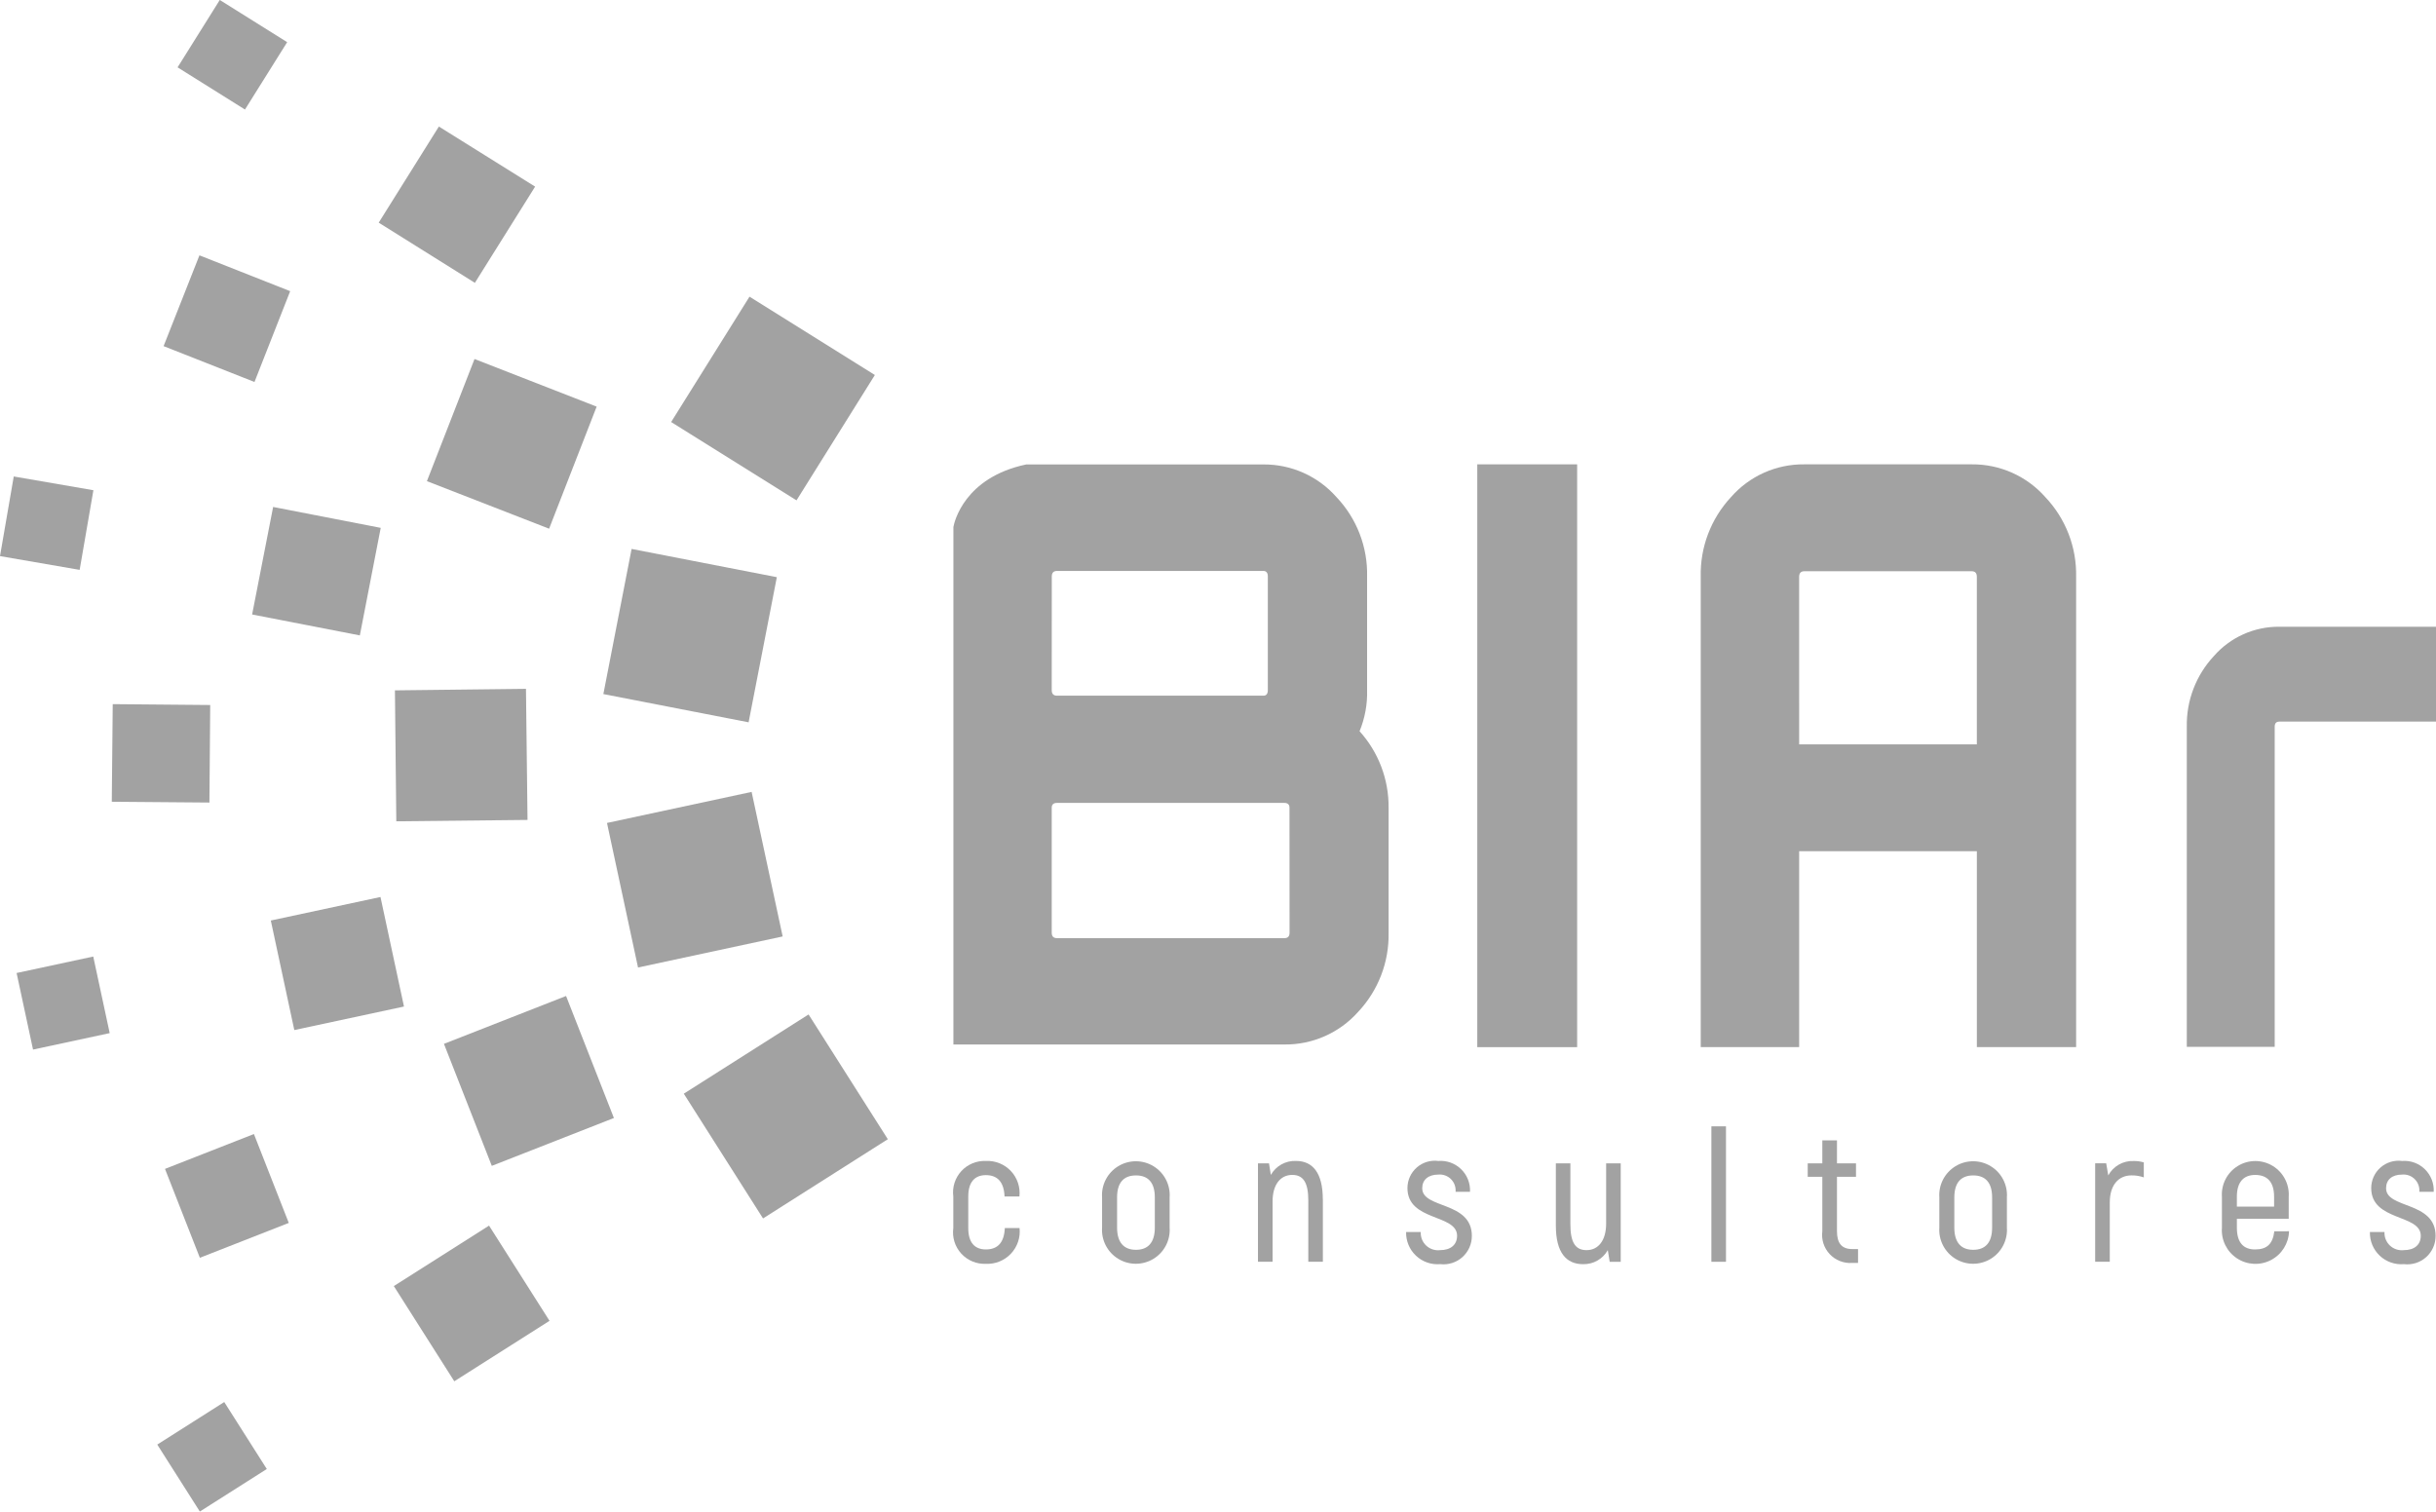
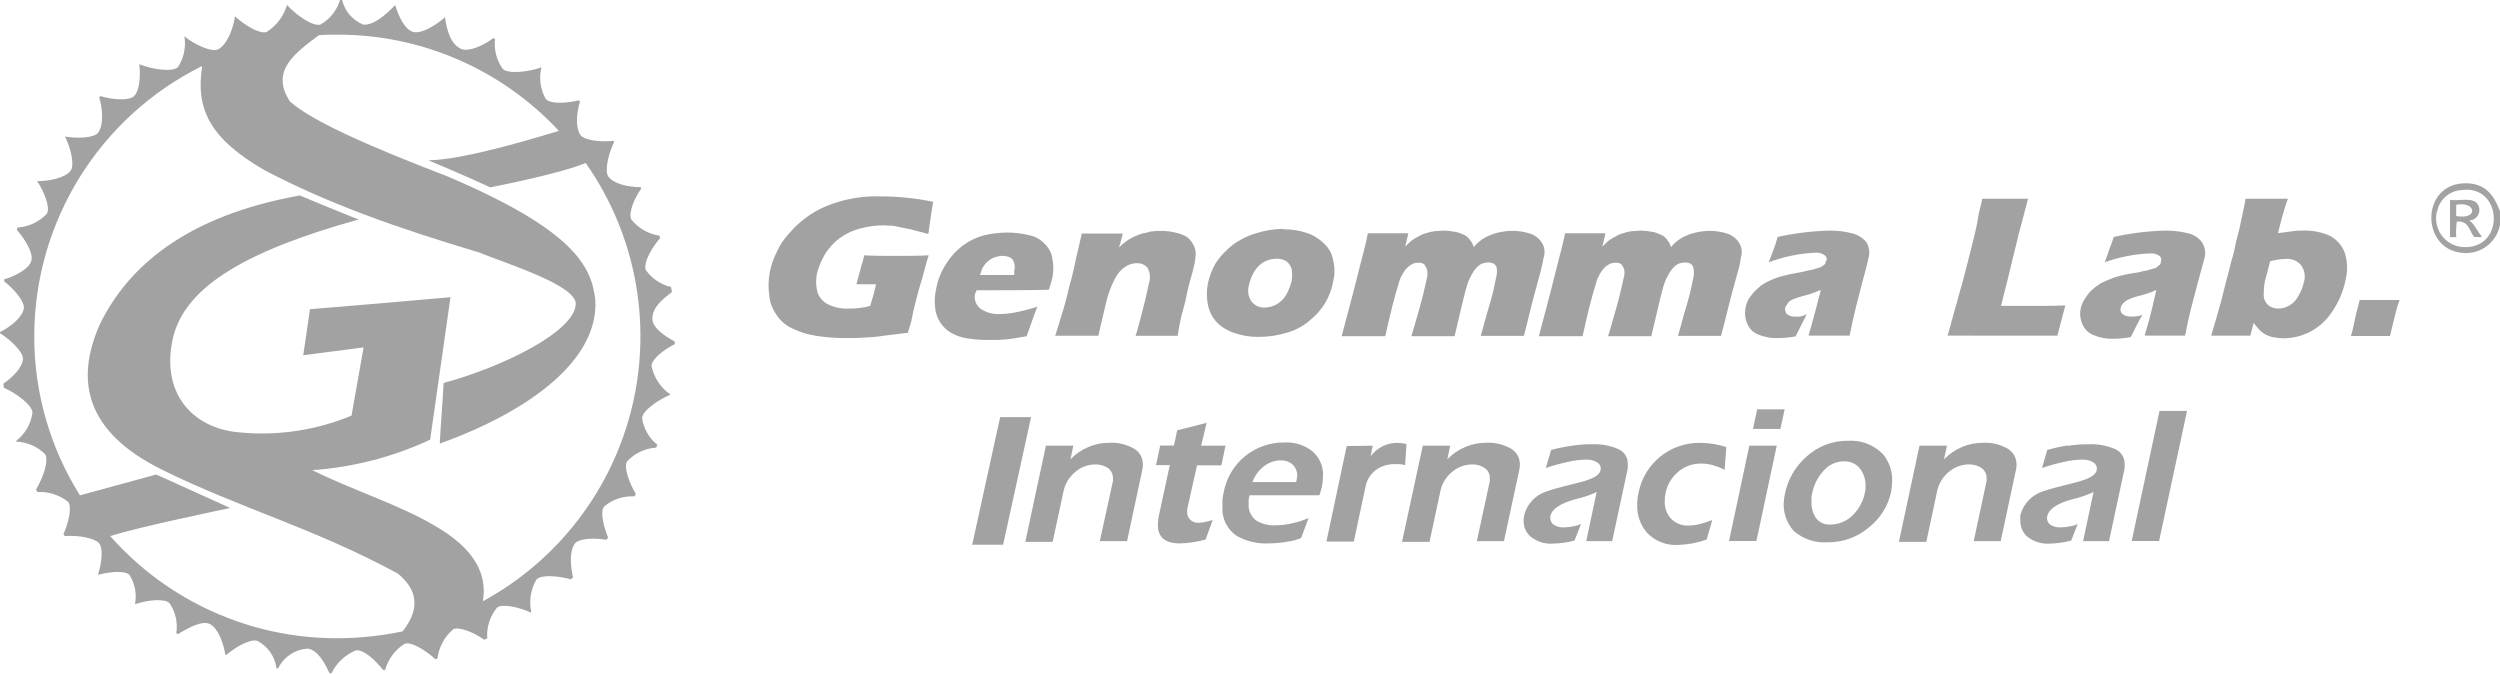
- <svg xmlns="http://www.w3.org/2000/svg" id="Grupo_211" data-name="Grupo 211" width="176.695" height="109.66" viewBox="0 0 176.695 109.66">
-   <g id="Grupo_9" data-name="Grupo 9" transform="translate(8.111)">
-     <path id="Trazado_11" data-name="Trazado 11" d="M440.057,772.04h12.889V759.886c0-.276-.119-.409-.378-.409H440.432c-.251,0-.376.134-.376.409Zm.376-20.318h12.136a7.039,7.039,0,0,1,5.348,2.382,8.144,8.144,0,0,1,2.23,5.782V794h-7.2V779.791H440.057V794h-7.138V759.886a8.2,8.2,0,0,1,2.19-5.782,6.966,6.966,0,0,1,5.323-2.382" transform="translate(-317.667 -718.035)" fill="#a2a2a2" />
-     <path id="Trazado_12" data-name="Trazado 12" d="M490.688,768.783H502.05v6.883H490.688c-.229,0-.338.127-.338.371v23.226h-6.375V776.037a7.319,7.319,0,0,1,1.965-5.129,6.24,6.24,0,0,1,4.748-2.125" transform="translate(-333.466 -723.315)" fill="#a2a2a2" />
-     <rect id="Rectángulo_8" data-name="Rectángulo 8" width="10.725" height="10.723" transform="translate(40.57 30.617) rotate(-57.995)" fill="#a2a2a2" />
-     <path id="Trazado_14" data-name="Trazado 14" d="M301.03,727.572l-6.975-4.366,4.364-6.973,6.981,4.359Z" transform="translate(-274.696 -707.053)" fill="#a2a2a2" />
-     <rect id="Rectángulo_9" data-name="Rectángulo 9" width="5.764" height="5.764" transform="matrix(0.531, -0.848, 0.848, 0.531, 4.77, 4.886)" fill="#a2a2a2" />
-     <path id="Trazado_17" data-name="Trazado 17" d="M278.051,738.953l-6.593-2.6,2.6-6.587,6.582,2.6Z" transform="translate(-267.703 -711.242)" fill="#a2a2a2" />
-     <path id="Trazado_18" data-name="Trazado 18" d="M305.376,784.817l-9.518.1-.1-9.5,9.505-.11Z" transform="translate(-275.223 -725.333)" fill="#a2a2a2" />
-     <path id="Trazado_19" data-name="Trazado 19" d="M273.1,784.053l-7.082-.058.069-7.081,7.071.063Z" transform="translate(-266.021 -725.83)" fill="#a2a2a2" />
-     <rect id="Rectángulo_15" data-name="Rectángulo 15" width="10.724" height="10.724" transform="matrix(0.844, -0.536, 0.536, 0.844, 41.488, 79.344)" fill="#a2a2a2" />
-     <rect id="Rectángulo_16" data-name="Rectángulo 16" width="8.184" height="8.184" transform="matrix(0.844, -0.536, 0.536, 0.844, 20.455, 93.302)" fill="#a2a2a2" />
-     <rect id="Rectángulo_17" data-name="Rectángulo 17" width="5.755" height="5.757" transform="translate(3.297 104.8) rotate(-32.431)" fill="#a2a2a2" />
-   </g>
-   <g id="Grupo_10" data-name="Grupo 10" transform="translate(0 26.044)">
-     <path id="Trazado_1" data-name="Trazado 1" d="M354.409,829.776v-2.291a2.283,2.283,0,0,1,2.363-2.578,2.33,2.33,0,0,1,2.433,2.578h-1.079c-.04-1.046-.509-1.55-1.354-1.55-.805,0-1.278.5-1.278,1.55v2.291c0,1.057.473,1.55,1.278,1.55.852,0,1.327-.492,1.373-1.55h1.07a2.35,2.35,0,0,1-2.443,2.594,2.286,2.286,0,0,1-2.363-2.594" transform="translate(-285.261 -766.726)" fill="#a2a2a2" />
-     <path id="Trazado_2" data-name="Trazado 2" d="M373.861,829.738v-2.182c0-1.117-.512-1.6-1.369-1.6s-1.369.486-1.369,1.6v2.182c0,1.11.516,1.615,1.369,1.615s1.369-.5,1.369-1.615m-3.826,0v-2.182a2.456,2.456,0,1,1,4.9,0v2.182a2.456,2.456,0,1,1-4.9,0" transform="translate(-290.096 -766.726)" fill="#a2a2a2" />
-     <path id="Trazado_3" data-name="Trazado 3" d="M391.117,827.7v4.52h-1.056v-4.436c0-1.293-.354-1.865-1.165-1.865-.858,0-1.427.705-1.427,1.927v4.374H386.41v-7.14h.8l.133.839a2.006,2.006,0,0,1,1.819-1.014c1.2,0,1.952.836,1.952,2.8" transform="translate(-295.163 -766.726)" fill="#a2a2a2" />
-     <path id="Trazado_4" data-name="Trazado 4" d="M401.975,830.063h1.059a1.255,1.255,0,0,0,1.4,1.314c.773,0,1.235-.392,1.235-1.043,0-1.59-3.6-1.033-3.6-3.458a1.983,1.983,0,0,1,2.238-1.97,2.137,2.137,0,0,1,2.3,2.238H405.56a1.151,1.151,0,0,0-1.252-1.249c-.729,0-1.167.379-1.167.992,0,1.506,3.6.922,3.6,3.458a2.056,2.056,0,0,1-2.292,2.048,2.283,2.283,0,0,1-2.478-2.332" transform="translate(-299.98 -766.726)" fill="#a2a2a2" />
-     <path id="Trazado_5" data-name="Trazado 5" d="M422.4,825.161v7.14h-.8l-.138-.845a2,2,0,0,1-1.8,1.018c-1.208,0-1.967-.838-1.967-2.791v-4.522h1.054v4.426c0,1.3.355,1.869,1.173,1.869.851,0,1.42-.7,1.42-1.927v-4.368Z" transform="translate(-304.841 -766.805)" fill="#a2a2a2" />
-     <rect id="Rectángulo_6" data-name="Rectángulo 6" width="1.059" height="9.827" transform="translate(124.135 55.669)" fill="#a2a2a2" />
-     <path id="Trazado_6" data-name="Trazado 6" d="M447.805,830.631v1.006h-.443a2.04,2.04,0,0,1-2.148-2.3v-3.95h-1.059v-.974h1.059v-1.669h1.063v1.669h1.379v.974h-1.379v3.95c0,.854.332,1.293,1.11,1.293Z" transform="translate(-313.032 -766.057)" fill="#a2a2a2" />
-     <path id="Trazado_7" data-name="Trazado 7" d="M461.808,829.738v-2.182c0-1.117-.518-1.6-1.371-1.6s-1.37.486-1.37,1.6v2.182c0,1.11.509,1.615,1.37,1.615s1.371-.5,1.371-1.615m-3.828,0v-2.182a2.456,2.456,0,1,1,4.9,0v2.182a2.456,2.456,0,1,1-4.9,0" transform="translate(-317.31 -766.726)" fill="#a2a2a2" />
-     <path id="Trazado_8" data-name="Trazado 8" d="M477.876,825.019v1.086a2.53,2.53,0,0,0-.893-.146c-.951,0-1.575.713-1.575,1.964v4.3h-1.06v-7.141h.8l.15.879a1.991,1.991,0,0,1,1.846-1.044,2.334,2.334,0,0,1,.729.1" transform="translate(-322.375 -766.731)" fill="#a2a2a2" />
-     <path id="Trazado_9" data-name="Trazado 9" d="M488.745,827.5v.719h2.7V827.5c0-1.075-.5-1.579-1.371-1.579-.826,0-1.329.5-1.329,1.579m3.784,2.507a2.438,2.438,0,1,1-4.868-.256v-2.24a2.428,2.428,0,1,1,4.844,0V829.1h-3.759v.652c0,1.089.488,1.575,1.316,1.575.88,0,1.287-.409,1.4-1.319Z" transform="translate(-326.494 -766.726)" fill="#a2a2a2" />
-     <path id="Trazado_10" data-name="Trazado 10" d="M503.208,830.063h1.057a1.257,1.257,0,0,0,1.4,1.314c.774,0,1.231-.392,1.231-1.043,0-1.59-3.594-1.033-3.594-3.458a1.983,1.983,0,0,1,2.24-1.97,2.135,2.135,0,0,1,2.293,2.238h-1.043a1.151,1.151,0,0,0-1.25-1.249c-.735,0-1.162.379-1.162.992,0,1.506,3.592.922,3.592,3.458a2.054,2.054,0,0,1-2.3,2.048,2.277,2.277,0,0,1-2.465-2.332" transform="translate(-331.306 -766.726)" fill="#a2a2a2" />
-     <rect id="Rectángulo_7" data-name="Rectángulo 7" width="7.244" height="42.282" transform="translate(107.154 7.643)" fill="#a2a2a2" />
-     <path id="Trazado_13" data-name="Trazado 13" d="M378.8,785.7c0,.276-.125.4-.376.4H361.931c-.253,0-.382-.129-.382-.4v-9.065c0-.23.129-.347.382-.347h16.488c.251,0,.376.117.376.347Zm-17.246-25.841c0-.271.129-.4.382-.4H376.9c.215,0,.324.133.324.4v8.24c0,.275-.108.411-.324.411H361.931c-.253,0-.382-.136-.382-.411Zm22.326,11.224a7.314,7.314,0,0,0,.544-2.984v-8.24A8.092,8.092,0,0,0,382.2,754.1a7,7,0,0,0-5.3-2.367H359.7c-4.5.948-5.223,4.192-5.283,4.539v37.543h24a7.059,7.059,0,0,0,5.351-2.36,8.139,8.139,0,0,0,2.215-5.758v-9.065a8.158,8.158,0,0,0-2.111-5.552" transform="translate(-285.262 -744.083)" fill="#a2a2a2" />
-     <rect id="Rectángulo_10" data-name="Rectángulo 10" width="10.722" height="10.728" transform="matrix(0.191, -0.982, 0.982, 0.191, 43.765, 24.309)" fill="#a2a2a2" />
-     <path id="Trazado_15" data-name="Trazado 15" d="M288.57,765.519,280.758,764l1.523-7.8,7.805,1.516Z" transform="translate(-262.47 -745.465)" fill="#a2a2a2" />
-     <path id="Trazado_16" data-name="Trazado 16" d="M307.98,752.966l-8.863-3.45,3.453-8.861,8.859,3.455Z" transform="translate(-268.151 -740.654)" fill="#a2a2a2" />
-     <rect id="Rectángulo_11" data-name="Rectángulo 11" width="5.863" height="5.863" transform="translate(0 14.301) rotate(-80.208)" fill="#a2a2a2" />
-     <rect id="Rectángulo_12" data-name="Rectángulo 12" width="10.727" height="10.723" transform="matrix(0.978, -0.21, 0.21, 0.978, 44.028, 33.659)" fill="#a2a2a2" />
-     <rect id="Rectángulo_13" data-name="Rectángulo 13" width="8.136" height="8.128" transform="translate(19.643 40.737) rotate(-12.106)" fill="#a2a2a2" />
-     <rect id="Rectángulo_14" data-name="Rectángulo 14" width="5.685" height="5.68" transform="matrix(0.978, -0.21, 0.21, 0.978, 1.204, 44.545)" fill="#a2a2a2" />
-     <rect id="Rectángulo_18" data-name="Rectángulo 18" width="9.514" height="9.508" transform="matrix(0.931, -0.365, 0.365, 0.931, 32.202, 49.685)" fill="#a2a2a2" />
-     <rect id="Rectángulo_19" data-name="Rectángulo 19" width="6.928" height="6.927" transform="translate(11.968 58.756) rotate(-21.409)" fill="#a2a2a2" />
+ <svg xmlns="http://www.w3.org/2000/svg" width="251.728" height="67.784" viewBox="0 0 251.728 67.784">
+   <defs>
+     <clipPath id="clip-path">
+       <rect id="Rectángulo_193" data-name="Rectángulo 193" width="251.728" height="67.784" fill="#a2a2a2" />
+     </clipPath>
+   </defs>
+   <g id="Grupo_16173" data-name="Grupo 16173" transform="translate(100 -2120)">
+     <path id="Trazado_9333" data-name="Trazado 9333" d="M39,14.188,36.183,27.041H33.069l2.818-12.853Z" transform="translate(-35.179 2147.811)" fill="#a2a2a2" />
+     <g id="Grupo_214" data-name="Grupo 214" transform="translate(-100 2120)">
+       <g id="Grupo_213" data-name="Grupo 213" clip-path="url(#clip-path)">
+         <path id="Trazado_9334" data-name="Trazado 9334" d="M36.951,15.357h2.768l-.3,1.374a5.544,5.544,0,0,1,1.859-1.264,5.332,5.332,0,0,1,1.977-.4,4.572,4.572,0,0,1,2.649.633,1.82,1.82,0,0,1,.811,1.572,2.47,2.47,0,0,1-.059.533l-1.533,7.161H42.38L43.7,18.927a1.5,1.5,0,0,0,0-.326,1.2,1.2,0,0,0-.5-.989,2.177,2.177,0,0,0-1.285-.367,3.107,3.107,0,0,0-1.868.642,3.51,3.51,0,0,0-1.305,1.977l-1.11,5.18H34.876Z" transform="translate(68.362 29.519)" fill="#a2a2a2" />
+         <path id="Trazado_9335" data-name="Trazado 9335" d="M43.869,16.685H46.32l-.414,1.977H43.454l-.989,4.428a1.238,1.238,0,0,0,0,.3.982.982,0,0,0,.326.773,1.108,1.108,0,0,0,.761.287,3.109,3.109,0,0,0,.7-.08c.258-.059.524-.127.781-.207l-.722,1.977a11.09,11.09,0,0,1-2.59.385q-2.211,0-2.214-1.859a4.47,4.47,0,0,1,.118-.989l1.086-5.032H39.322l.423-1.977h1.385l.326-1.53,2.966-.752Z" transform="translate(77.077 28.191)" fill="#a2a2a2" />
+         <path id="Trazado_9336" data-name="Trazado 9336" d="M49.108,18.463a1.522,1.522,0,0,0-.474-1.2,1.744,1.744,0,0,0-1.19-.406,2.815,2.815,0,0,0-1.643.562,3.548,3.548,0,0,0-1.2,1.622h4.4a3.376,3.376,0,0,0,.1-.574m.406,6.21a5.852,5.852,0,0,1-1.374.367,11.113,11.113,0,0,1-1.977.178,5.958,5.958,0,0,1-3.087-.731,3.223,3.223,0,0,1-1.483-2.966c-.012-.243-.012-.483,0-.722a5.278,5.278,0,0,1,.118-.713,6.131,6.131,0,0,1,6.19-5.032,4.136,4.136,0,0,1,2.679.832A3.055,3.055,0,0,1,51.707,18.4a6.483,6.483,0,0,1-.11,1.1l-.118.447a2.723,2.723,0,0,1-.139.423H44.3a1.782,1.782,0,0,1-.08.406,4.057,4.057,0,0,0,0,.465,1.925,1.925,0,0,0,.814,1.711,3.443,3.443,0,0,0,1.889.444A7.471,7.471,0,0,0,48.7,23.17a7.926,7.926,0,0,0,1.557-.512Z" transform="translate(81.508 29.497)" fill="#a2a2a2" />
+         <path id="Trazado_9337" data-name="Trazado 9337" d="M49.776,15.35l-.207,1.069a3.338,3.338,0,0,1,2.62-1.356,4.653,4.653,0,0,1,.989.118l-.139,2.125-.485-.1q-.266-.013-.533,0a3.27,3.27,0,0,0-1.711.444,2.739,2.739,0,0,0-1.226,1.69L47.879,25H45.12l2.037-9.612Z" transform="translate(88.442 29.526)" fill="#a2a2a2" />
+         <path id="Trazado_9338" data-name="Trazado 9338" d="M49.778,15.357h2.759L52.25,16.73a5.4,5.4,0,0,1,1.859-1.264,5.273,5.273,0,0,1,1.977-.4,4.572,4.572,0,0,1,2.649.633,1.821,1.821,0,0,1,.82,1.572,2.47,2.47,0,0,1-.059.533l-1.542,7.161H55.225l1.305-6.042V18.6a1.183,1.183,0,0,0-.515-.989,2.141,2.141,0,0,0-1.273-.367,3.122,3.122,0,0,0-1.871.642,3.424,3.424,0,0,0-1.305,1.977l-1.107,5.18H47.691Z" transform="translate(93.482 29.519)" fill="#a2a2a2" />
+         <path id="Trazado_9339" data-name="Trazado 9339" d="M56.613,15.271a13.965,13.965,0,0,1,2.167-.157,5.891,5.891,0,0,1,2.549.474,1.576,1.576,0,0,1,.989,1.53v.426L60.746,24.87H58.135l1.048-4.943a11.087,11.087,0,0,1-2.164.731c-1.513.414-2.353.989-2.5,1.711a.509.509,0,0,0,0,.189.771.771,0,0,0,.385.69,1.752,1.752,0,0,0,.989.237,4.63,4.63,0,0,0,.989-.118,2.525,2.525,0,0,0,.731-.225l-.66,1.67a9.092,9.092,0,0,1-2.167.308,3.256,3.256,0,0,1-2.273-.713,2.083,2.083,0,0,1-.684-1.61,2.666,2.666,0,0,1,.062-.554,3.382,3.382,0,0,1,2.253-2.383c.337-.139,1.483-.456,3.452-.941,1.217-.314,1.877-.7,1.977-1.175a.721.721,0,0,0-.3-.781,1.981,1.981,0,0,0-1.175-.3,8.646,8.646,0,0,0-1.889.246,18.2,18.2,0,0,0-2.146.6l.536-1.82a16.672,16.672,0,0,1,2.016-.414" transform="translate(101.586 29.617)" fill="#a2a2a2" />
+         <path id="Trazado_9340" data-name="Trazado 9340" d="M64.5,17.773a8.1,8.1,0,0,0-1.267-.485,4.524,4.524,0,0,0-1.11-.136,3.442,3.442,0,0,0-2.427.938,3.747,3.747,0,0,0-1.157,2.075,3.558,3.558,0,0,0-.071.773,2.463,2.463,0,0,0,.586,1.711,2.313,2.313,0,0,0,1.844.74,4.786,4.786,0,0,0,1.1-.148,9.027,9.027,0,0,0,1.255-.414L62.687,24.8a9.366,9.366,0,0,1-2.892.542,3.944,3.944,0,0,1-3.111-1.226,4.083,4.083,0,0,1-.992-2.827,5.7,5.7,0,0,1,.139-1.226,6.224,6.224,0,0,1,6.21-5,8.6,8.6,0,0,1,2.623.426Z" transform="translate(109.159 29.527)" fill="#a2a2a2" />
+         <path id="Trazado_9341" data-name="Trazado 9341" d="M64.418,13.924,63.985,15.9H61.227l.423-1.977Zm-.8,3.659-2.045,9.6H58.814l2.045-9.6Z" transform="translate(115.284 27.293)" fill="#a2a2a2" />
+         <path id="Trazado_9342" data-name="Trazado 9342" d="M64.641,18.075a4.587,4.587,0,0,0-1.089,2.164,2.555,2.555,0,0,0-.08.474v.456a2.706,2.706,0,0,0,.465,1.631,1.642,1.642,0,0,0,1.406.633,3.17,3.17,0,0,0,2.333-.989,4.354,4.354,0,0,0,1.166-2.185,2.563,2.563,0,0,0,.071-.426v-.287a2.692,2.692,0,0,0-.586-1.779,1.973,1.973,0,0,0-1.61-.7,2.741,2.741,0,0,0-2.066.989m5.932-1.8a3.967,3.967,0,0,1,1.009,2.809,5.97,5.97,0,0,1-.118,1.146,6.183,6.183,0,0,1-2.125,3.431,6.318,6.318,0,0,1-4.254,1.581A4.732,4.732,0,0,1,61.7,24.1a3.946,3.946,0,0,1-.989-3.232,4.8,4.8,0,0,1,.1-.583,6.714,6.714,0,0,1,2.078-3.62A6.057,6.057,0,0,1,67.151,15a4.5,4.5,0,0,1,3.392,1.226" transform="translate(118.93 29.382)" fill="#a2a2a2" />
+         <path id="Trazado_9343" data-name="Trazado 9343" d="M66.667,15.357h2.768l-.3,1.374A5.514,5.514,0,0,1,71,15.467a5.274,5.274,0,0,1,1.977-.4,4.544,4.544,0,0,1,2.64.633,1.834,1.834,0,0,1,.82,1.572,2.47,2.47,0,0,1-.059.533l-1.533,7.161H72.126l1.294-6.042a1.494,1.494,0,0,0,0-.326,1.207,1.207,0,0,0-.5-.989,2.183,2.183,0,0,0-1.285-.367,3.122,3.122,0,0,0-1.871.642,3.424,3.424,0,0,0-1.305,1.977l-1.107,5.18H64.592Z" transform="translate(126.61 29.519)" fill="#a2a2a2" />
+         <path id="Trazado_9344" data-name="Trazado 9344" d="M73.527,15.271a13.462,13.462,0,0,1,2.155-.157,5.979,5.979,0,0,1,2.561.474,1.587,1.587,0,0,1,.989,1.53v.426L77.66,24.87H75.049L76.1,19.927a11,11,0,0,1-2.155.731c-1.522.414-2.353.989-2.51,1.711a.83.83,0,0,0,.367.879,1.8,1.8,0,0,0,.989.237,4.653,4.653,0,0,0,.989-.118,2.438,2.438,0,0,0,.731-.225l-.663,1.67a9,9,0,0,1-2.155.308,3.305,3.305,0,0,1-2.285-.713,2.073,2.073,0,0,1-.672-1.61,2.882,2.882,0,0,1,0-.554A3.415,3.415,0,0,1,71,19.859c.337-.139,1.483-.456,3.44-.941,1.217-.314,1.88-.7,1.977-1.175a.748.748,0,0,0-.3-.781,1.99,1.99,0,0,0-1.178-.3,8.646,8.646,0,0,0-1.889.246,17.862,17.862,0,0,0-2.134.6l.524-1.82a17.276,17.276,0,0,1,2.045-.453" transform="translate(134.699 29.617)" fill="#a2a2a2" />
+         <path id="Trazado_9345" data-name="Trazado 9345" d="M75.27,27.077H72.511l2.8-13.1h2.771Z" transform="translate(142.132 27.4)" fill="#a2a2a2" />
+         <path id="Trazado_9346" data-name="Trazado 9346" d="M21.482,6.554a23.12,23.12,0,0,1,8.1-2.392c-2.907,3.076-2.552,5.1.178,7.465,4.271,3.431,10.056,4.1,21,9.8,5.014,2.51,8.632,5.577,8.425,10.124C57.877,36.78,52.537,40.536,45.122,43.5c.118-1.356.207-2.679.3-4.044,6.921-2.324,11.506-4.943,13.226-7.91.921-2.125-1.977-4.162-9.727-6.693-8.9-2.365-19.963-6.5-24.717-10.393-2.611-1.708-3.8-4.31-2.7-7.85M9.114,50.423l6.527-1.593,4.834,1.918L10.884,53.1a6.639,6.639,0,0,1-1.77-2.679m21-30.768c1.977.832,4.005,1.652,5.991,2.451C24.726,25.262,18.726,28.87,17.45,33.882c-1.335,5.518,1.779,9.215,6.583,9.65a23.565,23.565,0,0,0,11.361-1.681c.414-2.273.8-4.576,1.217-6.871l-6.08.79c.237-1.533.444-3.064.681-4.636,4.716-.376,9.431-.793,14.15-1.208L43.313,44.272a33.623,33.623,0,0,1-11.864,3.067c3.955,1.977,8.78,3.49,12.308,5.586,3.768,2.155,5.37,4.686,4.866,7.614A30.371,30.371,0,0,0,58.975,16.411c-2.67,1.119-9.612,2.454-9.612,2.454s-2.788-1.305-6.228-2.72c3.887-.059,11.864-2.6,13.14-2.966a30.357,30.357,0,0,0-22.3-9.689c-.625,0-1.246,0-1.871.059-2.4,1.8-4.94,3.6-2.9,6.675,2.134,1.889,7.445,4.31,15.819,7.522,12.664,5.379,14.561,9.037,14.919,12.459.355,5.932-6.409,11.133-15.662,14.463.089-1.889.3-4.221.385-6.11C50.411,37.026,58,33.388,57.975,30.531c-.186-1.859-6.554-3.836-9.768-5.121C40.14,23,33.109,20.546,26.615,17.124,21.038,13.9,19.694,10.9,20.357,6.646A30.4,30.4,0,0,0,3.449,33.852a30.084,30.084,0,0,0,4.6,16.026l7.685-2.1,7.445,3.372S13.623,53.132,11.1,53.981a30.431,30.431,0,0,0,22.87,10.284,31.871,31.871,0,0,0,6.574-.693c2.134-2.709,1.039-4.547-.474-5.814-8.484-4.6-15.9-6.583-23.729-10.449s-8.771-9.058-6.278-14.682c2.877-5.843,8.721-10.876,20.049-12.933M34.207,0h.237A3.577,3.577,0,0,0,36.59,2.481c.989.089,2.282-.989,3.2-1.977.355,1.149.921,2.365,1.72,2.682S43.828,2.6,44.8,1.741c.2,1.335.586,2.747,1.672,3.2.74.287,2.164-.326,3.2-1.1l.178.089A4.28,4.28,0,0,0,50.63,6.95c.592.524,2.578.287,3.825-.148h.059a4.37,4.37,0,0,0,.447,3.182c.5.506,2.075.417,3.321.118l.118.121c-.355,1.2-.474,2.658.059,3.389.414.533,2.075.713,3.292.565l.089.118c-.562,1.146-.989,2.9-.592,3.478.562.743,1.977,1.069,3.262,1.069l.059.148c-.71.989-1.335,2.5-.989,3.126a4.452,4.452,0,0,0,2.809,1.61l.089.237c-.861.989-1.72,2.513-1.453,3.224A4.335,4.335,0,0,0,67.574,28.9a2.9,2.9,0,0,0,.092.494c-.989.77-1.977,1.542-1.977,2.717,0,.861,1.184,1.711,2.253,2.276v.266c-1.1.554-2.315,1.5-2.344,2.185A4.672,4.672,0,0,0,67.468,39.7v.059c-1.187.5-2.759,1.572-2.818,2.333a4.179,4.179,0,0,0,1.542,2.691l-.118.287a4.41,4.41,0,0,0-2.948,1.4c-.326.622.24,2.185.891,3.244l-.118.266a4.342,4.342,0,0,0-3.084,1.036c-.385.524-.059,1.977.414,3.1l-.148.237c-1.246-.207-2.729-.148-3.173.355-.562.7-.5,2.214-.207,3.422l-.207.207c-1.246-.355-2.966-.5-3.472,0a4.583,4.583,0,0,0-.533,3.274l-.059.056c-1.157-.524-2.818-.909-3.38-.491a4.358,4.358,0,0,0-.989,3.093l-.3.148c-.989-.71-2.46-1.326-3.114-1.069a4.627,4.627,0,0,0-1.6,2.966l-.207.059c-.989-.888-2.371-1.767-3.084-1.56a4.551,4.551,0,0,0-1.977,2.649h-.207c-.773-.989-1.977-2.1-2.729-1.977a4.714,4.714,0,0,0-2.463,2.3h-.207c-.5-1.086-1.157-2.273-2.134-2.472a3.514,3.514,0,0,0-3.025,1.977h-.178a3.6,3.6,0,0,0-1.9-2.75c-.681-.266-2.193.595-3.173,1.415H22.7c-.207-1.234-.74-2.649-1.513-3.093s-2.193.326-3.262.989l-.178-.089a4.154,4.154,0,0,0-.684-3.037c-.533-.5-2.253-.3-3.469.118a4.114,4.114,0,0,0-.562-2.966c-.477-.444-1.977-.317-3.173,0,.385-1.175.562-2.709.089-3.212s-2.167-.8-3.413-.684L6.385,53.8c.506-1.146.891-2.709.477-3.271a4.631,4.631,0,0,0-3.114-.989l-.121-.258c.684-1.1,1.305-2.868.921-3.549A4.4,4.4,0,0,0,1.64,44.47v-.089a4.28,4.28,0,0,0,1.631-2.857c-.059-.761-1.69-1.977-2.877-2.472l-.059-.414c.989-.684,1.927-1.652,1.977-2.513,0-.71-1.217-1.889-2.312-2.569v-.118c1.1-.554,2.223-1.474,2.4-2.362.118-.7-.989-1.977-1.977-2.741v-.207c1.157-.355,2.374-.989,2.7-1.77S2.531,24.113,1.7,23.145l.059-.237a4.4,4.4,0,0,0,2.966-1.394c.355-.613-.266-2.205-.989-3.274,1.276,0,2.818-.326,3.38-1.057.417-.592,0-2.273-.562-3.431,1.246.207,2.877.148,3.321-.385.565-.734.477-2.324.118-3.57l.118-.118c1.217.355,2.848.5,3.383,0s.681-1.977.533-3.215c1.217.506,3.292.832,3.887.3a4.353,4.353,0,0,0,.651-3.105c.989.8,2.7,1.631,3.41,1.305.861-.447,1.483-1.977,1.69-3.312.989.888,2.463,1.8,3.176,1.572A4.845,4.845,0,0,0,28.9.5c.891.989,2.581,2.188,3.354,1.977A4.222,4.222,0,0,0,34.228.03" transform="translate(0 0)" fill="#a2a2a2" />
+         <path id="Trazado_9347" data-name="Trazado 9347" d="M35.764,12.618c.989.059,1.977.059,2.848.059,1.554,0,2.738,0,3.65-.059-.16.485-.329,1.069-.485,1.711s-.426,1.394-.642,2.244-.426,1.6-.533,2.244-.329,1.166-.435,1.6l-2.146.266a17.451,17.451,0,0,1-2.037.207c-.8.059-1.5.059-2.1.059a16.969,16.969,0,0,1-2.9-.216,8.163,8.163,0,0,1-2.463-.752,3.729,3.729,0,0,1-1.56-1.335,3.993,3.993,0,0,1-.752-1.977,7.508,7.508,0,0,1,.059-2.4,7.811,7.811,0,0,1,.693-1.977A6.585,6.585,0,0,1,28.2,10.422a10.029,10.029,0,0,1,3.718-2.747A13.419,13.419,0,0,1,37.5,6.686a25.9,25.9,0,0,1,5.21.545c-.169.989-.326,2.075-.485,3.25-.406-.127-.817-.237-1.234-.326A5.514,5.514,0,0,0,39.917,9.9L38.73,9.652c-.376,0-.752-.05-.989-.05a8.977,8.977,0,0,0-2.362.317,5.86,5.86,0,0,0-2.1.989,5.713,5.713,0,0,0-1.474,1.622A7.124,7.124,0,0,0,31,14.507a4.231,4.231,0,0,0,.059,1.818,2.075,2.075,0,0,0,1.077,1.237,4.314,4.314,0,0,0,2.087.423,8.078,8.078,0,0,0,2.146-.266c.216-.693.435-1.442.592-2.185H34.983c.11-.423.219-.8.329-1.226a4.468,4.468,0,0,0,.157-.592,7.427,7.427,0,0,0,.3-1.1M53.206,17.8c-.169.376-.533,1.394-1.077,2.966-.85.16-1.551.266-2.087.326a15.559,15.559,0,0,1-1.661.05,13.663,13.663,0,0,1-2.253-.16,4.693,4.693,0,0,1-1.672-.592,3.35,3.35,0,0,1-1.069-1.069,3.221,3.221,0,0,1-.483-1.492,5.54,5.54,0,0,1,.107-1.82,6.734,6.734,0,0,1,.989-2.5,6.914,6.914,0,0,1,1.77-1.927,6.368,6.368,0,0,1,2.1-.989,10.805,10.805,0,0,1,2.306-.266,9.117,9.117,0,0,1,2.193.266,2.931,2.931,0,0,1,1.613.909,2.565,2.565,0,0,1,.749,1.542,4.761,4.761,0,0,1,0,1.761,9.805,9.805,0,0,1-.376,1.285c-2.413.05-4.872.05-7.294.05a.289.289,0,0,1-.11.266,1.489,1.489,0,0,0,.545,1.6,3.121,3.121,0,0,0,1.818.533,9.161,9.161,0,0,0,1.61-.157,21.724,21.724,0,0,0,2.247-.574Zm-5.784-3.2h3.44a.673.673,0,0,0,0-.326,1.764,1.764,0,0,0,0-.912.867.867,0,0,0-.423-.533,1.962,1.962,0,0,0-.811-.157,2.773,2.773,0,0,0-.583.107,1.892,1.892,0,0,0-.595.266,4.141,4.141,0,0,0-.483.426l-.326.485a4.645,4.645,0,0,1-.219.642m7.572,6.139c.258-.752.477-1.551.743-2.4s.485-1.708.7-2.667a26.745,26.745,0,0,0,.642-2.67c.219-.912.426-1.77.595-2.572h4.132c-.11.435-.219.912-.376,1.394a5.3,5.3,0,0,1,.693-.592,3.313,3.313,0,0,1,.7-.426,6.751,6.751,0,0,1,.909-.376,7.637,7.637,0,0,0,.909-.207,7.7,7.7,0,0,1,1.077-.059,5.816,5.816,0,0,1,1.394.169,3.593,3.593,0,0,1,1.128.426,2.117,2.117,0,0,1,.642.749,1.806,1.806,0,0,1,.266.912,5.837,5.837,0,0,1-.107.989,16.4,16.4,0,0,1-.426,1.649c-.169.595-.326,1.228-.435,1.82s-.317,1.226-.474,1.868-.278,1.385-.376,1.977H63.092c.216-.592.426-1.492.752-2.729s.482-2.075.592-2.561a1.884,1.884,0,0,0-.169-1.6,1.366,1.366,0,0,0-.989-.423,2.088,2.088,0,0,0-1.234.376,2.943,2.943,0,0,0-.989,1.116,9.953,9.953,0,0,0-.909,2.4c-.269,1.128-.536,2.244-.8,3.419H55.056ZM77.952,10a7.105,7.105,0,0,1,2.413.376,4.45,4.45,0,0,1,1.77,1.125,2.874,2.874,0,0,1,.858,1.652,4.365,4.365,0,0,1,0,2.087,6.368,6.368,0,0,1-2.3,3.887,5.964,5.964,0,0,1-2.362,1.285,9.78,9.78,0,0,1-2.788.423,7.106,7.106,0,0,1-2.413-.364A4.575,4.575,0,0,1,71.3,19.4a3.683,3.683,0,0,1-.929-1.838,5.5,5.5,0,0,1,0-2.087,6.965,6.965,0,0,1,.8-2.087A7.8,7.8,0,0,1,72.8,11.63,7.586,7.586,0,0,1,75.214,10.4a9.777,9.777,0,0,1,2.738-.447Zm-.642,2.966a2.56,2.56,0,0,0-1.285.317,2.776,2.776,0,0,0-.989.989,4.376,4.376,0,0,0-.515,1.314,1.907,1.907,0,0,0,.266,1.711,1.587,1.587,0,0,0,1.285.583,2.569,2.569,0,0,0,1.217-.317,2.707,2.707,0,0,0,.989-.989,6.246,6.246,0,0,0,.536-1.385,4.112,4.112,0,0,0,0-1.175,1.6,1.6,0,0,0-.536-.8,1.992,1.992,0,0,0-.989-.255Zm26.4,7.741c.216-.8.423-1.61.642-2.4s.423-1.661.642-2.46c.157-.633.326-1.276.482-1.918s.329-1.285.485-1.871.266-1.116.376-1.661h4.073c-.1.435-.216.912-.317,1.347a6.8,6.8,0,0,1,.693-.645,3.305,3.305,0,0,1,.642-.373,2.505,2.505,0,0,1,.752-.329,4.3,4.3,0,0,1,.861-.207c.326,0,.592-.059.989-.059a5.843,5.843,0,0,1,.989.11,2.138,2.138,0,0,1,.749.216,1.617,1.617,0,0,1,.545.269,2.848,2.848,0,0,1,.376.423,1.944,1.944,0,0,1,.317.642,4.066,4.066,0,0,1,1.187-.989,5.82,5.82,0,0,1,1.285-.474,6.676,6.676,0,0,1,1.453-.169,5.69,5.69,0,0,1,1.711.266,2.23,2.23,0,0,1,1.175.861,1.8,1.8,0,0,1,.219,1.6,8.47,8.47,0,0,1-.317,1.445c-.16.642-.485,1.7-.861,3.2s-.642,2.611-.811,3.2h-4.34c.266-.861.533-1.977.909-3.2s.536-2.2.642-2.67a2.146,2.146,0,0,0,0-.989.659.659,0,0,0-.314-.426,1.453,1.453,0,0,0-.536-.107,1.759,1.759,0,0,0-.592.107,1.657,1.657,0,0,0-.536.376,3.409,3.409,0,0,0-.592.853A5.16,5.16,0,0,0,116.2,15.9c-.157.533-.314,1.234-.533,2.134s-.426,1.82-.642,2.729h-4.351c.169-.592.485-1.61.861-2.966s.592-2.4.7-2.877a1.724,1.724,0,0,0,.05-.909,2.348,2.348,0,0,0-.266-.485.889.889,0,0,0-.595-.157,1.2,1.2,0,0,0-.752.216,2.113,2.113,0,0,0-.69.693,3.827,3.827,0,0,0-.536,1.178c-.169.533-.376,1.273-.651,2.341s-.477,2.037-.693,2.966h-4.4Zm-19.854,0c.216-.8.426-1.61.642-2.4s.435-1.661.642-2.46c.169-.633.326-1.276.485-1.918s.326-1.285.483-1.871.269-1.116.376-1.661h4.073c-.1.435-.207.912-.314,1.347a7.476,7.476,0,0,1,.69-.645,3.666,3.666,0,0,1,.642-.373,2.617,2.617,0,0,1,.752-.329,4.805,4.805,0,0,1,.861-.207c.326,0,.592-.059.989-.059a5.843,5.843,0,0,1,.989.11,2.308,2.308,0,0,1,.752.216,1.706,1.706,0,0,1,.533.269,2.689,2.689,0,0,1,.376.423,1.836,1.836,0,0,1,.317.642A4.066,4.066,0,0,1,98.33,10.8a6.2,6.2,0,0,1,1.285-.474,6.575,6.575,0,0,1,1.445-.169,5.655,5.655,0,0,1,1.72.266,2.252,2.252,0,0,1,1.184.861,1.8,1.8,0,0,1,.21,1.6c-.05.317-.16.8-.317,1.445s-.485,1.7-.861,3.2-.642,2.611-.8,3.2H97.845c.266-.861.533-1.977.909-3.2s.536-2.2.642-2.67a2.323,2.323,0,0,0,.059-.989.713.713,0,0,0-.326-.426,1.426,1.426,0,0,0-.533-.107,1.852,1.852,0,0,0-.595.107,1.644,1.644,0,0,0-.533.376,3.408,3.408,0,0,0-.592.853A4.9,4.9,0,0,0,96.4,15.9c-.166.533-.326,1.234-.542,2.134s-.426,1.82-.642,2.729H90.865c.169-.592.485-1.61.861-2.966s.592-2.4.7-2.877a1.752,1.752,0,0,0,0-.909,2.347,2.347,0,0,0-.266-.485.854.854,0,0,0-.6-.157,1.2,1.2,0,0,0-.752.216,2.2,2.2,0,0,0-.69.693,3.759,3.759,0,0,0-.536,1.178c-.169.533-.376,1.273-.651,2.341s-.477,2.037-.693,2.966h-4.4Zm42.978-7.377c.266-.631.423-1.116.533-1.382s.219-.642.376-1.178a27.642,27.642,0,0,1,5.311-.642,8.9,8.9,0,0,1,2.146.266,2.845,2.845,0,0,1,1.45.861,1.976,1.976,0,0,1,.219,1.711c-.059.364-.278,1.226-.651,2.561-.16.642-.376,1.442-.586,2.294s-.432,1.818-.642,2.886h-4.132c.1-.376.266-.989.477-1.711s.435-1.711.761-2.886c-.278.11-.545.216-.7.266a6.659,6.659,0,0,1-.811.266c-.308.074-.613.163-.912.266a3.046,3.046,0,0,0-.642.269.915.915,0,0,0-.326.385.977.977,0,0,0-.216.376.972.972,0,0,0,.166.583,1.159,1.159,0,0,0,.853.266,1.647,1.647,0,0,0,.482,0,2.286,2.286,0,0,0,.693-.237c-.266.474-.642,1.276-1.128,2.235a10.134,10.134,0,0,1-1.72.166,4.725,4.725,0,0,1-2.087-.373,1.921,1.921,0,0,1-1.077-1.119,2.6,2.6,0,0,1-.157-1.551,2.69,2.69,0,0,1,.326-.912,5.526,5.526,0,0,1,.752-.909,4.316,4.316,0,0,1,.989-.74,9.854,9.854,0,0,1,1.453-.595c.583-.157,1.344-.317,2.256-.474a9.186,9.186,0,0,1,.989-.219l.69-.207a1.4,1.4,0,0,0,.376-.216.673.673,0,0,0,.219-.219c0-.107,0-.207.107-.266a.512.512,0,0,0-.266-.583,1.375,1.375,0,0,0-.918-.207,15.233,15.233,0,0,0-4.647.959Zm18.024,7.377c.216-.8.435-1.492.592-2.134s.376-1.228.485-1.761c.266-.909.533-1.82.752-2.729s.474-1.809.69-2.717.426-1.711.536-2.463.326-1.385.435-1.977h4.606c-.157.592-.317,1.237-.474,1.82s-.326,1.226-.485,1.818c-.216.989-.485,1.918-.7,2.877s-.474,1.927-.693,2.827c-.157.485-.216.989-.376,1.445h2.353c1.829,0,3.173,0,4.132-.05l-.8,3.046Zm15.819-7.377c.216-.631.423-1.116.482-1.382a11.9,11.9,0,0,0,.426-1.178,27.129,27.129,0,0,1,5.26-.642,9.268,9.268,0,0,1,2.193.266,2.411,2.411,0,0,1,1.394.861,1.976,1.976,0,0,1,.278,1.711c-.11.364-.329,1.226-.7,2.561-.16.642-.376,1.442-.6,2.294s-.423,1.818-.642,2.886H164.7c.109-.376.266-.909.485-1.711s.423-1.711.69-2.886c-.266.11-.474.216-.642.266a7.374,7.374,0,0,1-.858.266,8.65,8.65,0,0,0-.909.266,2.568,2.568,0,0,0-.6.269,1.549,1.549,0,0,0-.423.373.884.884,0,0,0-.16.376.578.578,0,0,0,.16.583,1.158,1.158,0,0,0,.858.269,1.469,1.469,0,0,0,.426,0,2.528,2.528,0,0,0,.752-.16c-.317.477-.693,1.276-1.178,2.235a9.871,9.871,0,0,1-1.72.169,4.627,4.627,0,0,1-2.037-.376,1.979,1.979,0,0,1-1.128-1.119,2.608,2.608,0,0,1,.219-2.46,5.175,5.175,0,0,1,.69-.909,6.848,6.848,0,0,1,.989-.743c.329-.157.811-.376,1.406-.592a14.68,14.68,0,0,1,2.3-.477,7.446,7.446,0,0,1,.989-.216c.266-.1.533-.16.693-.207a.488.488,0,0,0,.326-.219.994.994,0,0,0,.266-.216,2.5,2.5,0,0,1,.05-.266.475.475,0,0,0-.207-.583,1.469,1.469,0,0,0-.912-.21,15.305,15.305,0,0,0-4.547.891ZM171.4,20.705c.326-1.069.642-2.2.989-3.422.157-.642.314-1.285.482-1.918s.376-1.382.536-2.084a15.159,15.159,0,0,0,.483-1.977c.16-.642.326-1.178.426-1.711.216-1.069.435-1.977.545-2.67h4.26a30.5,30.5,0,0,0-.989,3.469l1.513-.207a5.817,5.817,0,0,1,.989-.059,6.265,6.265,0,0,1,2.62.485,3.161,3.161,0,0,1,1.563,1.661,4.946,4.946,0,0,1,.11,2.827,8.391,8.391,0,0,1-1.288,3.1,5.858,5.858,0,0,1-4.991,2.777,6.163,6.163,0,0,1-.989-.11,2.494,2.494,0,0,1-.861-.314,2.13,2.13,0,0,1-.592-.485c-.16-.16-.317-.376-.536-.642l-.326,1.285H171.4Zm5.932-7.474c-.269,1.116-.485,1.809-.536,2.028a8.66,8.66,0,0,0-.11,1.492,1.379,1.379,0,0,0,.485.909,1.585,1.585,0,0,0,.989.317,2.171,2.171,0,0,0,1.128-.317,2.293,2.293,0,0,0,.909-.989,4.457,4.457,0,0,0,.533-1.335,1.958,1.958,0,0,0-.266-1.708,1.819,1.819,0,0,0-1.551-.645,6.372,6.372,0,0,0-1.6.24Zm8.155,7.474c.11-.435.266-.989.376-1.61s.326-1.276.485-1.977h4.023a9.3,9.3,0,0,0-.435,1.433c-.157.583-.317,1.335-.533,2.193h-3.955Z" transform="translate(51.249 13.088)" fill="#a2a2a2" />
+         <path id="Trazado_9348" data-name="Trazado 9348" d="M83.259,9.1a2.9,2.9,0,0,0,2.155,3.487,2.992,2.992,0,0,0,.811.074c3.955-.092,3.57-6.329-.5-5.746A2.668,2.668,0,0,0,83.28,9.1m6.338-.059v1.374a3.491,3.491,0,0,1-3.955,2.809c-4.044-.494-4.005-7,.494-6.992,1.9,0,2.809,1.069,3.452,2.809" transform="translate(162.111 12.222)" fill="#a2a2a2" />
+         <path id="Trazado_9349" data-name="Trazado 9349" d="M83.961,8.431c2.256.423,2.028-1.533,0-1.128Zm-.622-1.622c.989.118,2.134-.258,2.688.317a1.047,1.047,0,0,1-.749,1.749c.562.4.808,1.107,1.255,1.622-.13.148-.515,0-.752.059-.5-.592-.533-1.681-1.761-1.563a8.363,8.363,0,0,0-.059,1.563h-.622Z" transform="translate(163.357 13.32)" fill="#a2a2a2" />
+       </g>
+     </g>
  </g>
</svg>
